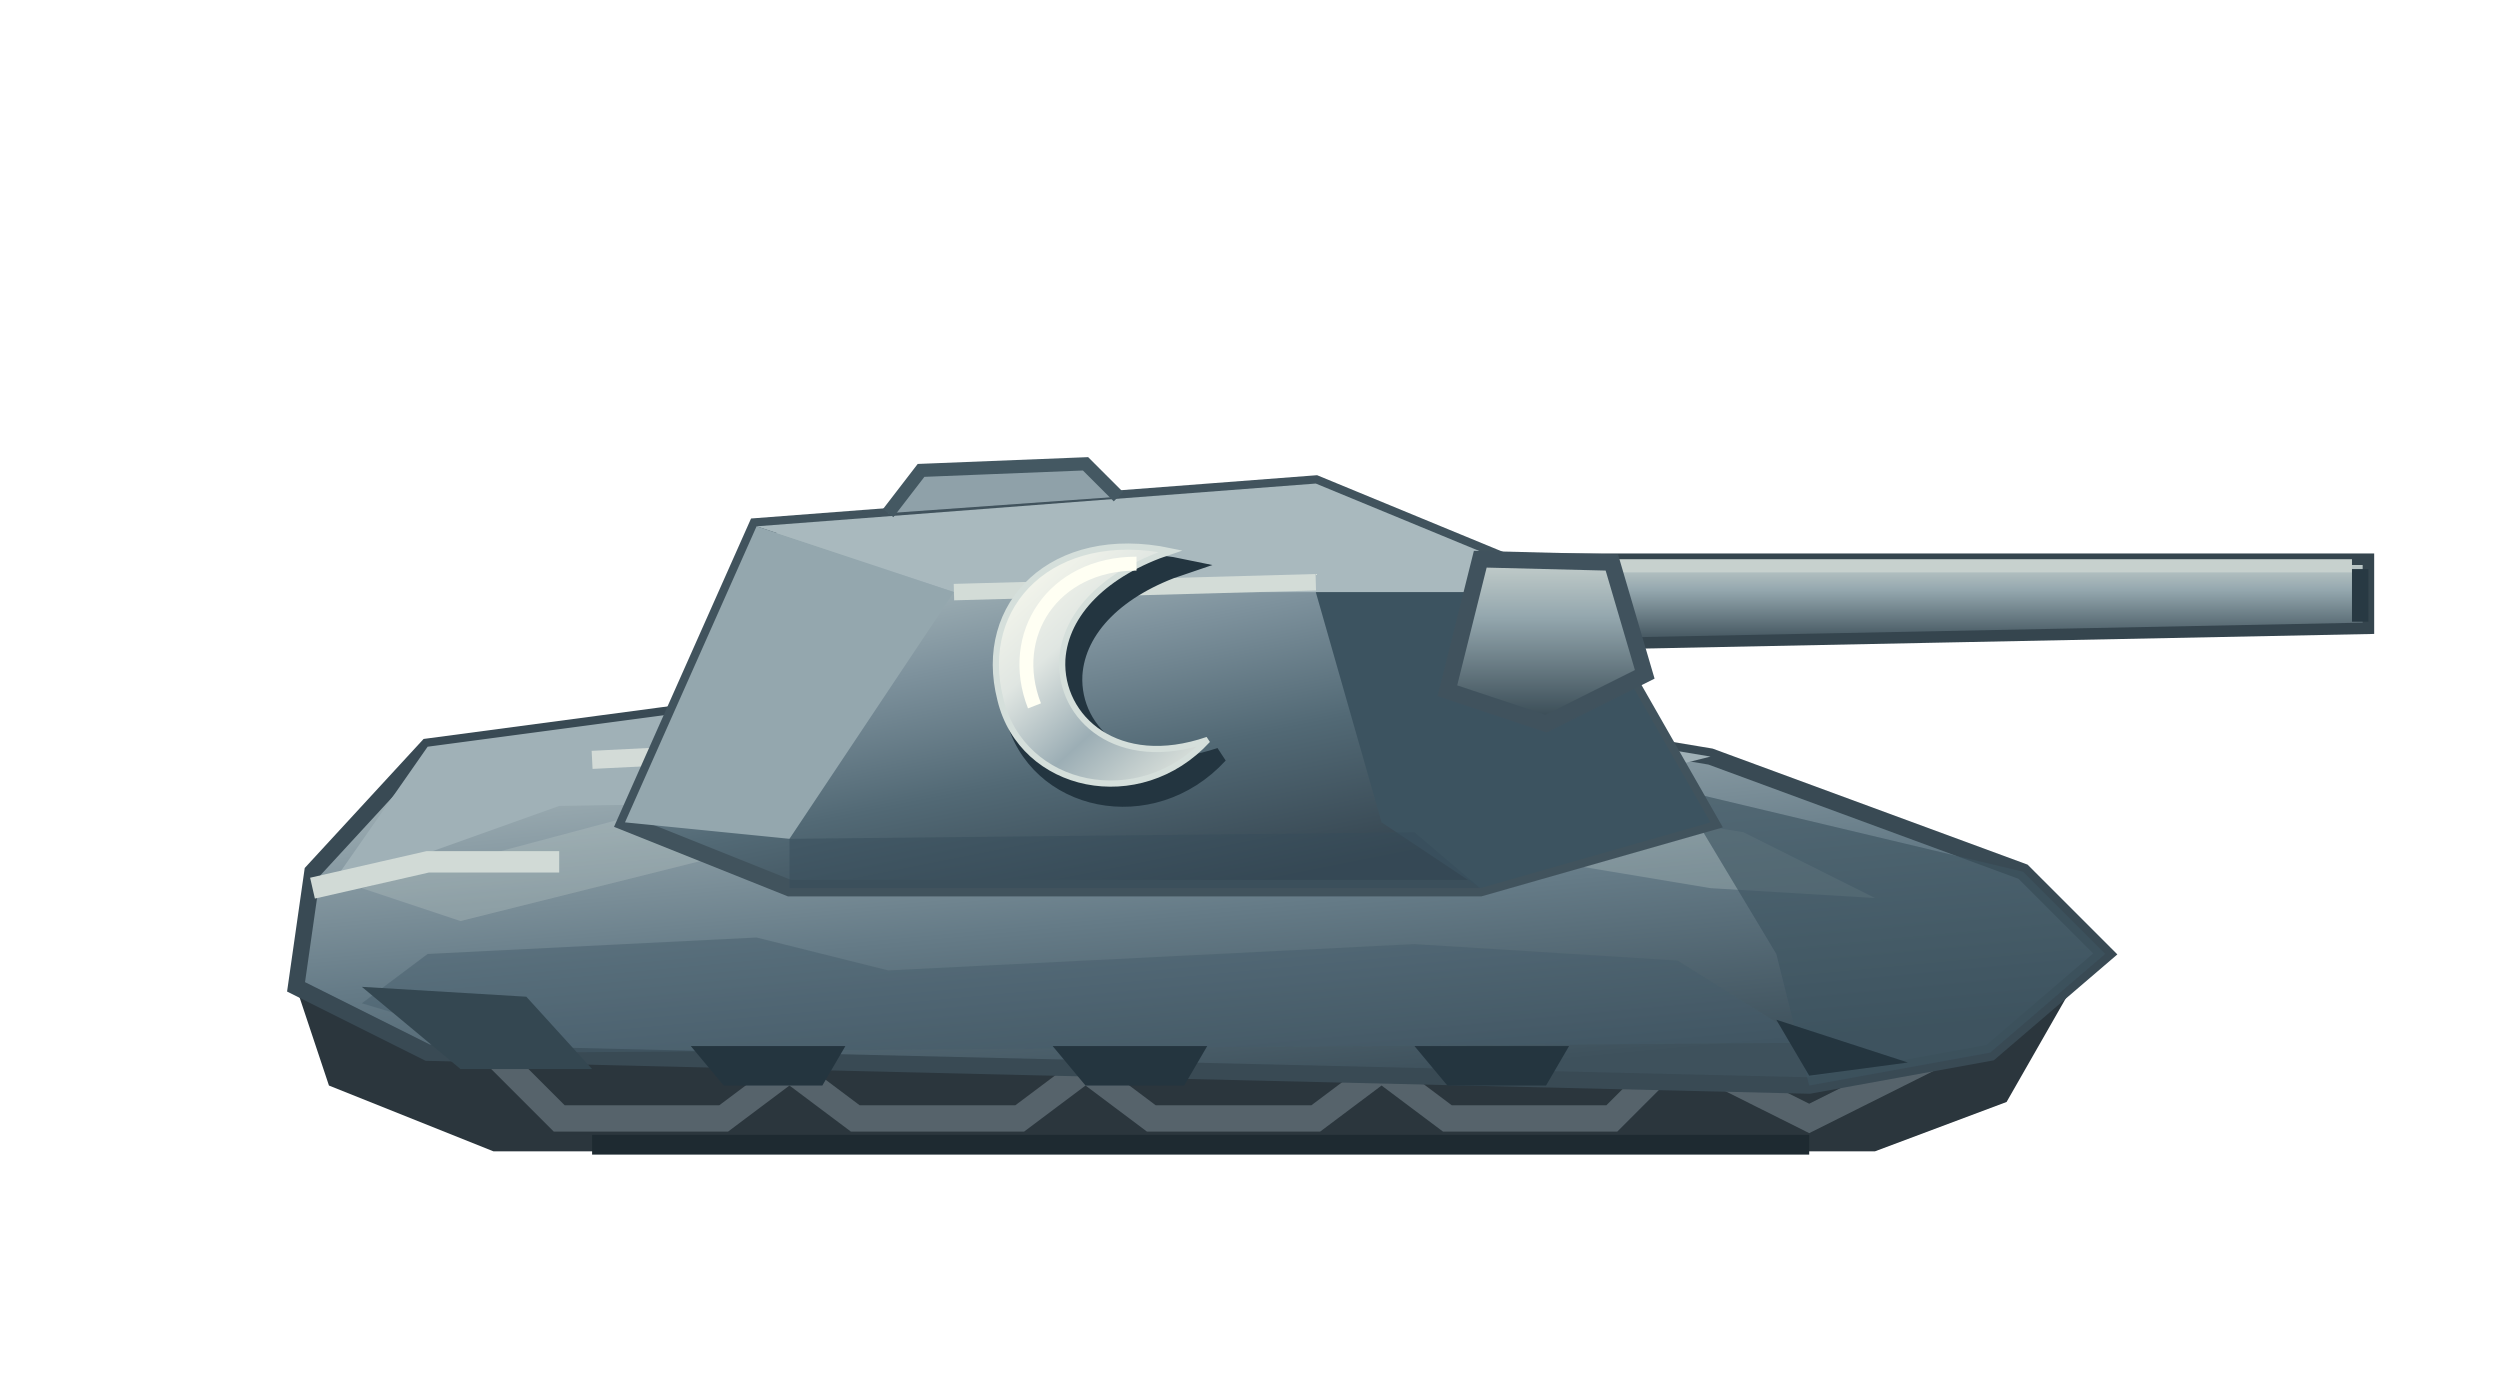
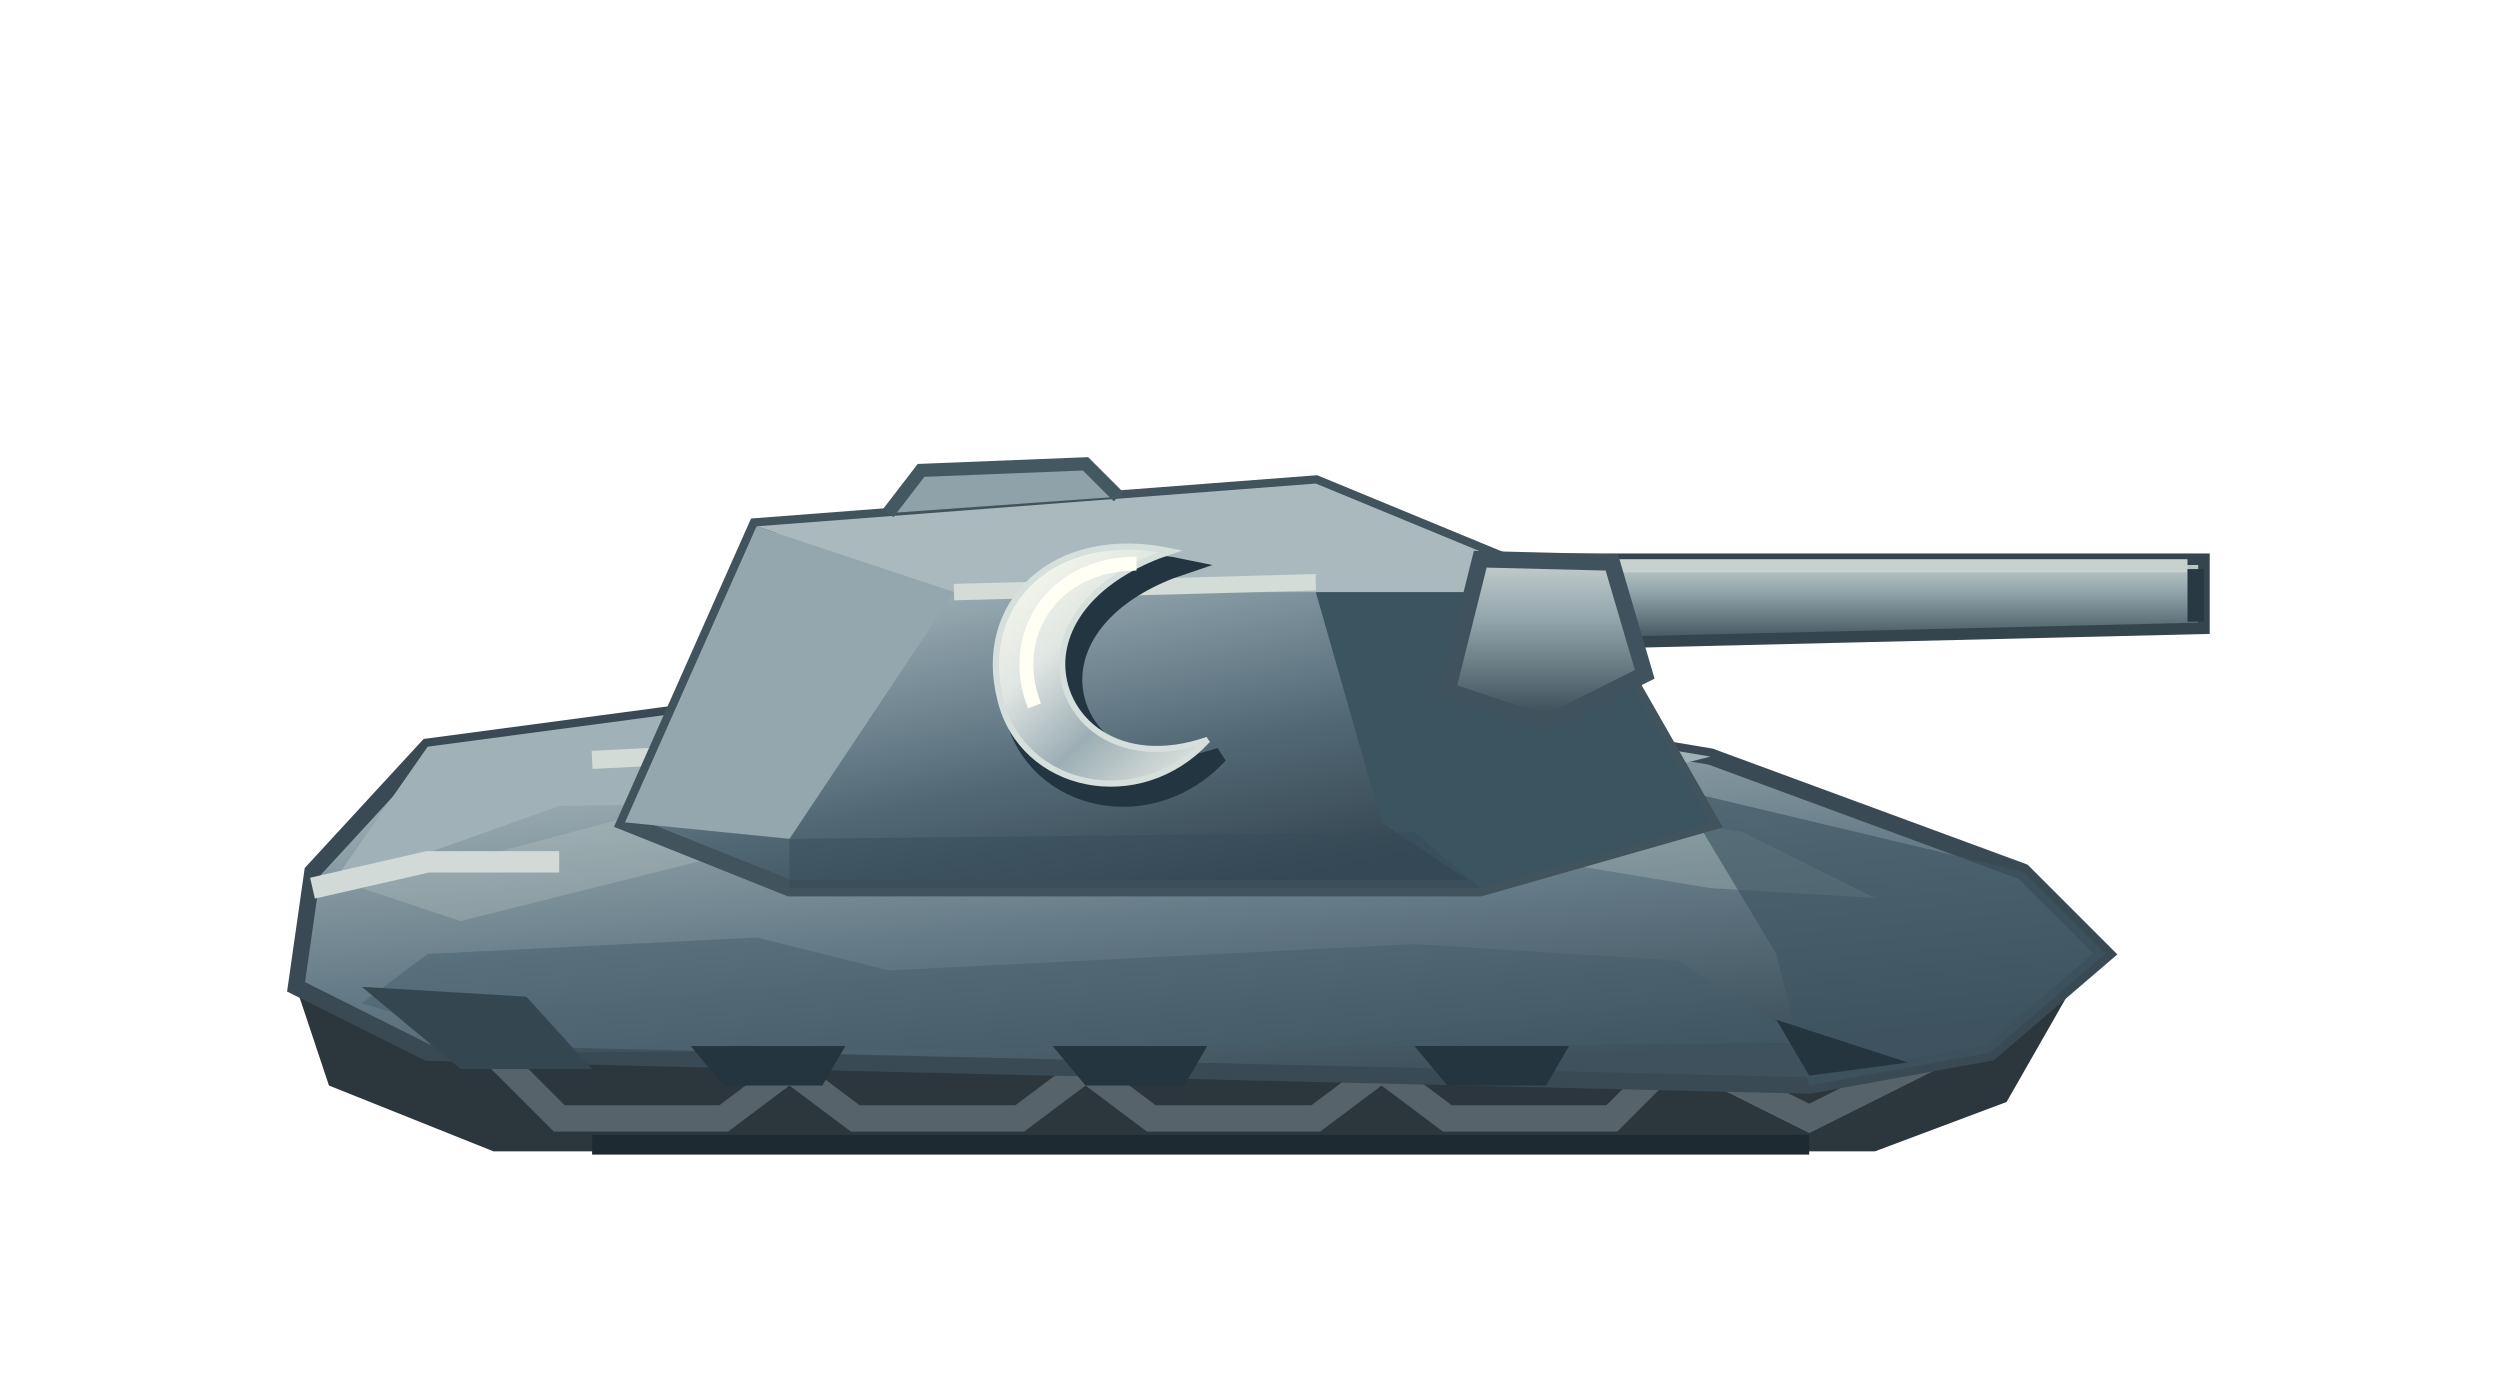
<svg xmlns="http://www.w3.org/2000/svg" width="76" height="42" viewBox="0 0 76 42">
  <defs>
    <linearGradient id="armor" x1=".14" y1="0" x2=".65" y2=".95">
      <stop stop-color="#d4dcd9" />
      <stop offset=".22" stop-color="#a8b8bc" />
      <stop offset=".44" stop-color="#7e929d" />
      <stop offset=".7" stop-color="#526975" />
      <stop offset="1" stop-color="#354550" />
    </linearGradient>
    <linearGradient id="hull" x1=".1" y1="0" x2=".55" y2="1">
      <stop stop-color="#b8c5c6" />
      <stop offset=".3" stop-color="#8d9fa7" />
      <stop offset=".6" stop-color="#657b87" />
      <stop offset="1" stop-color="#3e515c" />
    </linearGradient>
    <linearGradient id="gun" x1="0" y1="0" x2="0" y2="1">
      <stop stop-color="#c5cfcc" />
      <stop offset=".35" stop-color="#94a7ae" />
      <stop offset="1" stop-color="#354751" />
    </linearGradient>
    <linearGradient id="silver" x1="0" y1="0" x2=".8" y2="1">
      <stop stop-color="#fffef1" />
      <stop offset=".4" stop-color="#e0e6e2" />
      <stop offset=".7" stop-color="#9caeb5" />
      <stop offset="1" stop-color="#d8dfda" />
    </linearGradient>
    <path id="moon" d="M38.6 15.7 C34.8 14.9 32.3 17.4 33.1 20.5 C33.8 23.4 37.6 24.2 39.8 21.8 C36.9 22.8 35 21.1 35.1 19.2 C35.2 17.7 36.5 16.4 38.6 15.7 Z" />
  </defs>
-   <g id="track-mass">
-     <path d="M14 27 L57 27 Q62 27 63 30 L61 33.5 L57 35 L15 35 L10 33 L9 30 Z" fill="#2b363d" />
-     <path d="M12 31 L15 32 L17 34 L22 34 L24 32.5 L26 34 L31 34 L33 32.5 L35 34 L40 34 L42 32.5 L44 34 L49 34 L51 32 L55 34 L59 32 L61 30.5" fill="none" stroke="#56636b" stroke-width=".8" />
-     <path d="M18 34.8 L55 34.8" stroke="#1e2a31" stroke-width=".6" />
-   </g>
-   <g id="hull">
-     <path d="M13 22.7 L22 21.5 L43 21.5 L52 23 L61.5 26.5 L64 29 L60.5 32 L55 33 L13 32 L9 30 L9.5 26.5 Z" fill="url(#hull)" stroke="#394a54" stroke-width=".5" />
-     <path d="M13 22.7 L22 21.5 L43 21.5 L52 23 L48 24 L17 24.5 L10 27 Z" fill="#a0b1b7" />
-     <path d="M11 27 L20 24.6 L45 24 L53 25.3 L57 27.3 L52 27 L46 26 L22 26 L14 28 Z" fill="#bcc8c7" opacity=".3" />
-     <path d="M51 24 L61.5 26.5 L64 29 L60.5 32 L55 33 L54 29 Z" fill="#3d5461" opacity=".65" />
-     <path d="M13 29 L23 28.5 L27 29.5 L43 28.7 L51 29.2 L55 31.7 L16 32 L11 30.5 Z" fill="#465d6a" opacity=".48" />
-     <path d="M9.5 27 L13 26.2 L17 26.2" fill="none" stroke="#d1dad6" stroke-width=".65" />
-     <path d="M18 23.1 L26 22.7" stroke="#d3dbd7" stroke-width=".55" />
-     <path d="M11 30 L16 30.3 L18 32.5 L14 32.5 Z" fill="#344751" />
-     <path d="M21 31.8 L22 33 L25 33 L25.7 31.8 M32 31.8 L33 33 L36 33 L36.7 31.8 M43 31.8 L44 33 L47 33 L47.7 31.8 M54 31 L55 32.7 L58 32.3" fill="#24353f" />
-   </g>
-   <g id="long-gun">
-     <path d="M42 17 L72 17 L72 19.1 L42 19.7 Z" fill="url(#gun)" stroke="#35454e" stroke-width=".35" />
-     <path d="M49 17.2 L71.5 17.2" stroke="#c7d1ce" stroke-width=".4" />
-     <path d="M71.5 17.3 L72 17.3 L72 18.9 L71.5 18.9 Z" fill="#283943" />
-   </g>
-   <g id="fixed-casemate">
-     <path d="M19 25 L23 16 L40 14.7 L48 18 L52 25 L45 27 L24 27 Z" fill="url(#armor)" stroke="#41535d" stroke-width=".5" />
-     <path d="M23 16 L40 14.7 L48 18 L29 18 Z" fill="#a9b9be" />
-     <path d="M23 16 L29 18 L24 25.5 L19 25 Z" fill="#94a7ae" />
-     <path d="M40 18 L48 18 L52 25 L45 27 L42 25 Z" fill="#3c5360" />
-     <path d="M29 18 L40 17.7" stroke="#d3dcd7" stroke-width=".5" />
-     <path d="M24 25.5 L43 25.3 L45 27 L24 27 Z" fill="#354c59" opacity=".5" />
-     <path d="M45 17 L49 17.1 L50 20.5 L47 22 L44 21 Z" fill="url(#gun)" stroke="#40525d" stroke-width=".5" />
-     <path d="M27 15.6 L28 14.3 L33 14.1 L34 15.1" fill="#8fa1a9" stroke="#445862" stroke-width=".4" />
-   </g>
-   <g id="silver-crescent" transform="translate(-.7 2) scale(.94)">
-     <use href="#moon" transform="translate(.4 .5)" fill="#233540" stroke="#233540" stroke-width=".5" />
-     <use href="#moon" fill="url(#silver)" stroke="#d5dfdb" stroke-width=".2" />
-     <path d="M37.5 16.1 C34.8 16.1 33.3 18.4 34.2 20.7" fill="none" stroke="#fffff3" stroke-width=".45" />
+   <g id="counter-safe-area" transform="translate(0 0) scale(1)">
+     <g id="track-mass">
+       <path d="M14 27 L57 27 Q62 27 63 30 L61 33.5 L57 35 L15 35 L10 33 L9 30 Z" fill="#2b363d" />
+       <path d="M12 31 L15 32 L17 34 L22 34 L24 32.5 L26 34 L31 34 L33 32.5 L35 34 L40 34 L42 32.5 L44 34 L49 34 L51 32 L55 34 L59 32 L61 30.5" fill="none" stroke="#56636b" stroke-width=".8" />
+       <path d="M18 34.8 L55 34.8" stroke="#1e2a31" stroke-width=".6" />
+     </g>
+     <g id="hull">
+       <path d="M13 22.7 L22 21.5 L43 21.5 L52 23 L61.5 26.5 L64 29 L60.5 32 L55 33 L13 32 L9 30 L9.5 26.5 Z" fill="url(#hull)" stroke="#394a54" stroke-width=".5" />
+       <path d="M13 22.7 L22 21.5 L43 21.5 L52 23 L48 24 L17 24.5 L10 27 Z" fill="#a0b1b7" />
+       <path d="M11 27 L20 24.6 L45 24 L53 25.3 L57 27.3 L52 27 L46 26 L22 26 L14 28 Z" fill="#bcc8c7" opacity=".3" />
+       <path d="M51 24 L61.5 26.5 L64 29 L60.5 32 L55 33 L54 29 Z" fill="#3d5461" opacity=".65" />
+       <path d="M13 29 L23 28.5 L27 29.5 L43 28.7 L51 29.2 L55 31.7 L16 32 L11 30.5 Z" fill="#465d6a" opacity=".48" />
+       <path d="M9.5 27 L13 26.2 L17 26.2" fill="none" stroke="#d1dad6" stroke-width=".65" />
+       <path d="M18 23.1 L26 22.7" stroke="#d3dbd7" stroke-width=".55" />
+       <path d="M11 30 L16 30.3 L18 32.5 L14 32.5 Z" fill="#344751" />
+       <path d="M21 31.8 L22 33 L25 33 L25.7 31.8 M32 31.8 L33 33 L36 33 L36.7 31.8 M43 31.8 L44 33 L47 33 L47.7 31.8 M54 31 L55 32.7 L58 32.3" fill="#24353f" />
+     </g>
+     <g id="long-gun">
+       <path d="M42 17 L67 17 L67 19.1 L42 19.7 Z" fill="url(#gun)" stroke="#35454e" stroke-width=".35" />
+       <path d="M49 17.2 L66.5 17.2" stroke="#c7d1ce" stroke-width=".4" />
+       <path d="M66.5 17.3 L67 17.3 L67 18.9 L66.5 18.9 Z" fill="#283943" />
+     </g>
+     <g id="fixed-casemate">
+       <path d="M19 25 L23 16 L40 14.7 L48 18 L52 25 L45 27 L24 27 Z" fill="url(#armor)" stroke="#41535d" stroke-width=".5" />
+       <path d="M23 16 L40 14.7 L48 18 L29 18 Z" fill="#a9b9be" />
+       <path d="M23 16 L29 18 L24 25.5 L19 25 Z" fill="#94a7ae" />
+       <path d="M40 18 L48 18 L52 25 L45 27 L42 25 Z" fill="#3c5360" />
+       <path d="M29 18 L40 17.7" stroke="#d3dcd7" stroke-width=".5" />
+       <path d="M24 25.5 L43 25.3 L45 27 L24 27 Z" fill="#354c59" opacity=".5" />
+       <path d="M45 17 L49 17.1 L50 20.5 L47 22 L44 21 Z" fill="url(#gun)" stroke="#40525d" stroke-width=".5" />
+       <path d="M27 15.6 L28 14.3 L33 14.1 L34 15.1" fill="#8fa1a9" stroke="#445862" stroke-width=".4" />
+     </g>
+     <g id="silver-crescent" transform="translate(-.7 2) scale(.94)">
+       <use href="#moon" transform="translate(.4 .5)" fill="#233540" stroke="#233540" stroke-width=".5" />
+       <use href="#moon" fill="url(#silver)" stroke="#d5dfdb" stroke-width=".2" />
+       <path d="M37.5 16.1 C34.8 16.1 33.3 18.4 34.2 20.7" fill="none" stroke="#fffff3" stroke-width=".45" />
+     </g>
  </g>
</svg>
